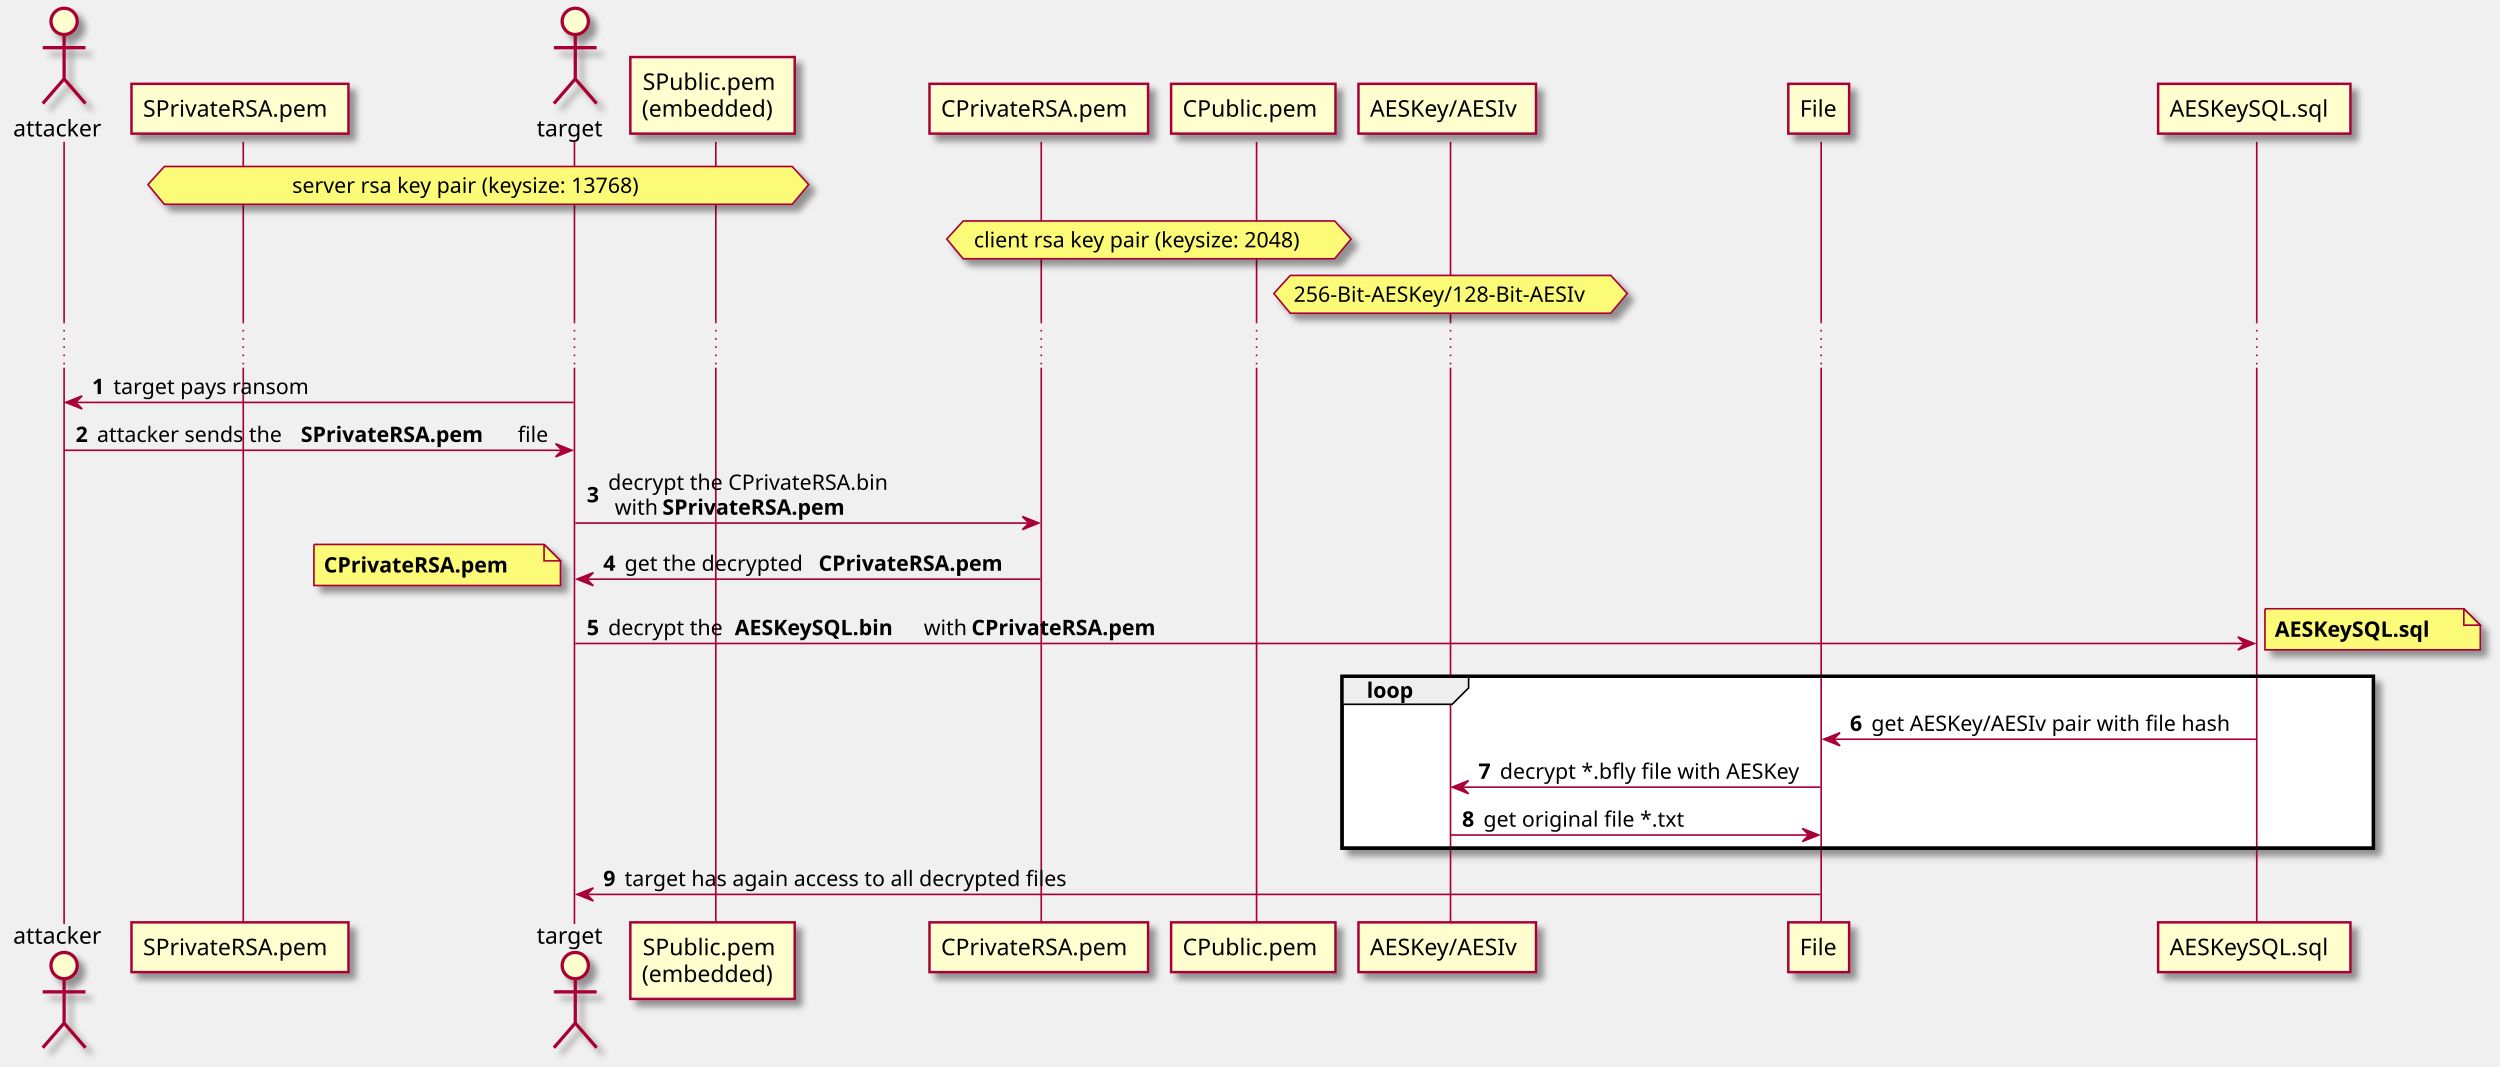
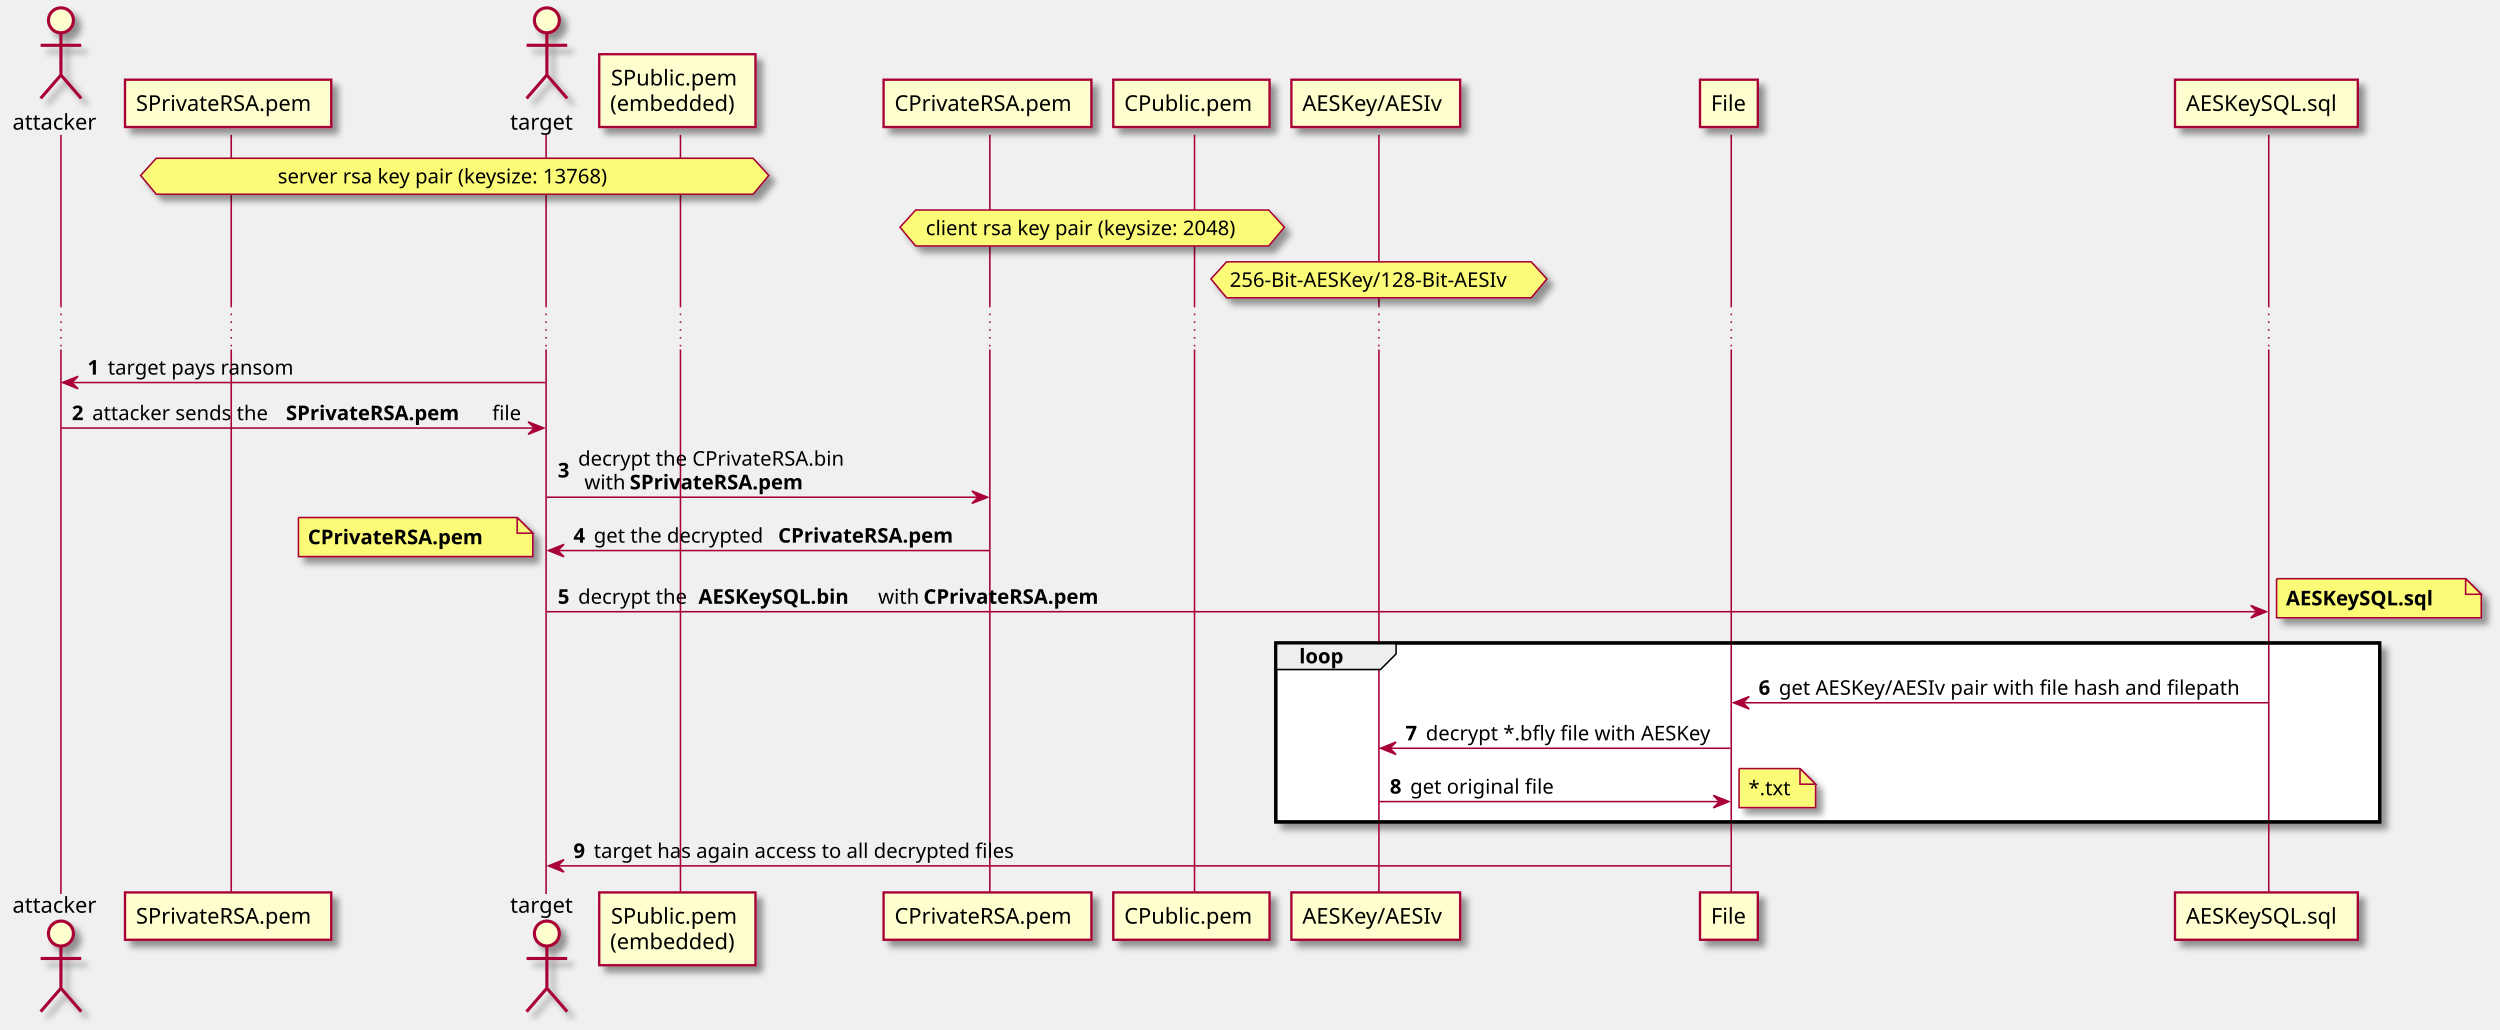
- <svg xmlns="http://www.w3.org/2000/svg" contentScriptType="application/ecmascript" contentStyleType="text/css" height="649px" preserveAspectRatio="none" style="width:1521px;height:649px;" version="1.1" viewBox="0 0 1521 649" width="1521px" zoomAndPan="magnify">
+ <svg xmlns="http://www.w3.org/2000/svg" contentScriptType="application/ecmascript" contentStyleType="text/css" height="659px" preserveAspectRatio="none" style="width:1600px;height:659px;" version="1.1" viewBox="0 0 1600 659" width="1600px" zoomAndPan="magnify">
  <defs>
-     <filter height="300%" id="f1le8fboslw32j" width="300%" x="-1" y="-1">
+     <filter height="300%" id="fytl109m393pa" width="300%" x="-1" y="-1">
      <feGaussianBlur result="blurOut" stdDeviation="2.0" />
      <feColorMatrix in="blurOut" result="blurOut2" type="matrix" values="0 0 0 0 0 0 0 0 0 0 0 0 0 0 0 0 0 0 .4 0" />
      <feOffset dx="4.0" dy="4.0" in="blurOut2" result="blurOut3" />
      <feBlend in="SourceGraphic" in2="blurOut3" mode="normal" />
    </filter>
  </defs>
  <g>
-     <rect fill="#FFFFFF" filter="url(#f1le8fboslw32j)" height="104.531" style="stroke: #000000; stroke-width: 2.0;" width="627.5" x="816.5" y="411.492" />
+     <rect fill="#FFFFFF" filter="url(#fytl109m393pa)" height="114.531" style="stroke: #000000; stroke-width: 2.0;" width="706.5" x="816.5" y="411.492" />
    <line style="stroke: #A80036; stroke-width: 1.0;" x1="39" x2="39" y1="86.297" y2="195.695" />
    <line style="stroke: #A80036; stroke-width: 1.0; stroke-dasharray: 1.0,4.0;" x1="39" x2="39" y1="195.695" y2="223.695" />
-     <line style="stroke: #A80036; stroke-width: 1.0;" x1="39" x2="39" y1="223.695" y2="562.156" />
+     <line style="stroke: #A80036; stroke-width: 1.0;" x1="39" x2="39" y1="223.695" y2="572.156" />
    <line style="stroke: #A80036; stroke-width: 1.0;" x1="148" x2="148" y1="86.297" y2="195.695" />
    <line style="stroke: #A80036; stroke-width: 1.0; stroke-dasharray: 1.0,4.0;" x1="148" x2="148" y1="195.695" y2="223.695" />
-     <line style="stroke: #A80036; stroke-width: 1.0;" x1="148" x2="148" y1="223.695" y2="562.156" />
+     <line style="stroke: #A80036; stroke-width: 1.0;" x1="148" x2="148" y1="223.695" y2="572.156" />
    <line style="stroke: #A80036; stroke-width: 1.0;" x1="349.5" x2="349.5" y1="86.297" y2="195.695" />
    <line style="stroke: #A80036; stroke-width: 1.0; stroke-dasharray: 1.0,4.0;" x1="349.5" x2="349.5" y1="195.695" y2="223.695" />
-     <line style="stroke: #A80036; stroke-width: 1.0;" x1="349.5" x2="349.5" y1="223.695" y2="562.156" />
+     <line style="stroke: #A80036; stroke-width: 1.0;" x1="349.5" x2="349.5" y1="223.695" y2="572.156" />
    <line style="stroke: #A80036; stroke-width: 1.0;" x1="435.5" x2="435.5" y1="86.297" y2="195.695" />
    <line style="stroke: #A80036; stroke-width: 1.0; stroke-dasharray: 1.0,4.0;" x1="435.5" x2="435.5" y1="195.695" y2="223.695" />
-     <line style="stroke: #A80036; stroke-width: 1.0;" x1="435.5" x2="435.5" y1="223.695" y2="562.156" />
+     <line style="stroke: #A80036; stroke-width: 1.0;" x1="435.5" x2="435.5" y1="223.695" y2="572.156" />
    <line style="stroke: #A80036; stroke-width: 1.0;" x1="633.5" x2="633.5" y1="86.297" y2="195.695" />
    <line style="stroke: #A80036; stroke-width: 1.0; stroke-dasharray: 1.0,4.0;" x1="633.5" x2="633.5" y1="195.695" y2="223.695" />
-     <line style="stroke: #A80036; stroke-width: 1.0;" x1="633.5" x2="633.5" y1="223.695" y2="562.156" />
+     <line style="stroke: #A80036; stroke-width: 1.0;" x1="633.5" x2="633.5" y1="223.695" y2="572.156" />
    <line style="stroke: #A80036; stroke-width: 1.0;" x1="764.5" x2="764.5" y1="86.297" y2="195.695" />
    <line style="stroke: #A80036; stroke-width: 1.0; stroke-dasharray: 1.0,4.0;" x1="764.5" x2="764.5" y1="195.695" y2="223.695" />
-     <line style="stroke: #A80036; stroke-width: 1.0;" x1="764.5" x2="764.5" y1="223.695" y2="562.156" />
+     <line style="stroke: #A80036; stroke-width: 1.0;" x1="764.5" x2="764.5" y1="223.695" y2="572.156" />
    <line style="stroke: #A80036; stroke-width: 1.0;" x1="882.5" x2="882.5" y1="86.297" y2="195.695" />
    <line style="stroke: #A80036; stroke-width: 1.0; stroke-dasharray: 1.0,4.0;" x1="882.5" x2="882.5" y1="195.695" y2="223.695" />
-     <line style="stroke: #A80036; stroke-width: 1.0;" x1="882.5" x2="882.5" y1="223.695" y2="562.156" />
+     <line style="stroke: #A80036; stroke-width: 1.0;" x1="882.5" x2="882.5" y1="223.695" y2="572.156" />
    <line style="stroke: #A80036; stroke-width: 1.0;" x1="1108" x2="1108" y1="86.297" y2="195.695" />
    <line style="stroke: #A80036; stroke-width: 1.0; stroke-dasharray: 1.0,4.0;" x1="1108" x2="1108" y1="195.695" y2="223.695" />
-     <line style="stroke: #A80036; stroke-width: 1.0;" x1="1108" x2="1108" y1="223.695" y2="562.156" />
-     <line style="stroke: #A80036; stroke-width: 1.0;" x1="1373" x2="1373" y1="86.297" y2="195.695" />
-     <line style="stroke: #A80036; stroke-width: 1.0; stroke-dasharray: 1.0,4.0;" x1="1373" x2="1373" y1="195.695" y2="223.695" />
-     <line style="stroke: #A80036; stroke-width: 1.0;" x1="1373" x2="1373" y1="223.695" y2="562.156" />
+     <line style="stroke: #A80036; stroke-width: 1.0;" x1="1108" x2="1108" y1="223.695" y2="572.156" />
+     <line style="stroke: #A80036; stroke-width: 1.0;" x1="1452" x2="1452" y1="86.297" y2="195.695" />
+     <line style="stroke: #A80036; stroke-width: 1.0; stroke-dasharray: 1.0,4.0;" x1="1452" x2="1452" y1="195.695" y2="223.695" />
+     <line style="stroke: #A80036; stroke-width: 1.0;" x1="1452" x2="1452" y1="223.695" y2="572.156" />
    <text fill="#000000" font-family="sans-serif" font-size="14" lengthAdjust="spacingAndGlyphs" textLength="56" x="8" y="82.995">attacker</text>
-     <ellipse cx="39" cy="13" fill="#FEFECE" filter="url(#f1le8fboslw32j)" rx="8" ry="8" style="stroke: #A80036; stroke-width: 2.0;" />
-     <path d="M39,21 L39,48 M26,29 L52,29 M39,48 L26,63 M39,48 L52,63 " fill="none" filter="url(#f1le8fboslw32j)" style="stroke: #A80036; stroke-width: 2.0;" />
-     <text fill="#000000" font-family="sans-serif" font-size="14" lengthAdjust="spacingAndGlyphs" textLength="56" x="8" y="574.151">attacker</text>
-     <ellipse cx="39" cy="587.453" fill="#FEFECE" filter="url(#f1le8fboslw32j)" rx="8" ry="8" style="stroke: #A80036; stroke-width: 2.0;" />
-     <path d="M39,595.453 L39,622.453 M26,603.453 L52,603.453 M39,622.453 L26,637.453 M39,622.453 L52,637.453 " fill="none" filter="url(#f1le8fboslw32j)" style="stroke: #A80036; stroke-width: 2.0;" />
-     <rect fill="#FEFECE" filter="url(#f1le8fboslw32j)" height="30.297" style="stroke: #A80036; stroke-width: 1.5;" width="132" x="80" y="51" />
+     <ellipse cx="39" cy="13" fill="#FEFECE" filter="url(#fytl109m393pa)" rx="8" ry="8" style="stroke: #A80036; stroke-width: 2.0;" />
+     <path d="M39,21 L39,48 M26,29 L52,29 M39,48 L26,63 M39,48 L52,63 " fill="none" filter="url(#fytl109m393pa)" style="stroke: #A80036; stroke-width: 2.0;" />
+     <text fill="#000000" font-family="sans-serif" font-size="14" lengthAdjust="spacingAndGlyphs" textLength="56" x="8" y="584.151">attacker</text>
+     <ellipse cx="39" cy="597.453" fill="#FEFECE" filter="url(#fytl109m393pa)" rx="8" ry="8" style="stroke: #A80036; stroke-width: 2.0;" />
+     <path d="M39,605.453 L39,632.453 M26,613.453 L52,613.453 M39,632.453 L26,647.453 M39,632.453 L52,647.453 " fill="none" filter="url(#fytl109m393pa)" style="stroke: #A80036; stroke-width: 2.0;" />
+     <rect fill="#FEFECE" filter="url(#fytl109m393pa)" height="30.297" style="stroke: #A80036; stroke-width: 1.5;" width="132" x="80" y="51" />
    <text fill="#000000" font-family="sans-serif" font-size="14" lengthAdjust="spacingAndGlyphs" textLength="118" x="87" y="70.995">SPrivateRSA.pem</text>
-     <rect fill="#FEFECE" filter="url(#f1le8fboslw32j)" height="30.297" style="stroke: #A80036; stroke-width: 1.5;" width="132" x="80" y="561.156" />
-     <text fill="#000000" font-family="sans-serif" font-size="14" lengthAdjust="spacingAndGlyphs" textLength="118" x="87" y="581.151">SPrivateRSA.pem</text>
+     <rect fill="#FEFECE" filter="url(#fytl109m393pa)" height="30.297" style="stroke: #A80036; stroke-width: 1.5;" width="132" x="80" y="571.156" />
+     <text fill="#000000" font-family="sans-serif" font-size="14" lengthAdjust="spacingAndGlyphs" textLength="118" x="87" y="591.151">SPrivateRSA.pem</text>
    <text fill="#000000" font-family="sans-serif" font-size="14" lengthAdjust="spacingAndGlyphs" textLength="41" x="326.5" y="82.995">target</text>
-     <ellipse cx="350" cy="13" fill="#FEFECE" filter="url(#f1le8fboslw32j)" rx="8" ry="8" style="stroke: #A80036; stroke-width: 2.0;" />
-     <path d="M350,21 L350,48 M337,29 L363,29 M350,48 L337,63 M350,48 L363,63 " fill="none" filter="url(#f1le8fboslw32j)" style="stroke: #A80036; stroke-width: 2.0;" />
-     <text fill="#000000" font-family="sans-serif" font-size="14" lengthAdjust="spacingAndGlyphs" textLength="41" x="326.5" y="574.151">target</text>
-     <ellipse cx="350" cy="587.453" fill="#FEFECE" filter="url(#f1le8fboslw32j)" rx="8" ry="8" style="stroke: #A80036; stroke-width: 2.0;" />
-     <path d="M350,595.453 L350,622.453 M337,603.453 L363,603.453 M350,622.453 L337,637.453 M350,622.453 L363,637.453 " fill="none" filter="url(#f1le8fboslw32j)" style="stroke: #A80036; stroke-width: 2.0;" />
-     <rect fill="#FEFECE" filter="url(#f1le8fboslw32j)" height="46.594" style="stroke: #A80036; stroke-width: 1.5;" width="100" x="383.5" y="34.703" />
+     <ellipse cx="350" cy="13" fill="#FEFECE" filter="url(#fytl109m393pa)" rx="8" ry="8" style="stroke: #A80036; stroke-width: 2.0;" />
+     <path d="M350,21 L350,48 M337,29 L363,29 M350,48 L337,63 M350,48 L363,63 " fill="none" filter="url(#fytl109m393pa)" style="stroke: #A80036; stroke-width: 2.0;" />
+     <text fill="#000000" font-family="sans-serif" font-size="14" lengthAdjust="spacingAndGlyphs" textLength="41" x="326.5" y="584.151">target</text>
+     <ellipse cx="350" cy="597.453" fill="#FEFECE" filter="url(#fytl109m393pa)" rx="8" ry="8" style="stroke: #A80036; stroke-width: 2.0;" />
+     <path d="M350,605.453 L350,632.453 M337,613.453 L363,613.453 M350,632.453 L337,647.453 M350,632.453 L363,647.453 " fill="none" filter="url(#fytl109m393pa)" style="stroke: #A80036; stroke-width: 2.0;" />
+     <rect fill="#FEFECE" filter="url(#fytl109m393pa)" height="46.594" style="stroke: #A80036; stroke-width: 1.5;" width="100" x="383.5" y="34.703" />
    <text fill="#000000" font-family="sans-serif" font-size="14" lengthAdjust="spacingAndGlyphs" textLength="85" x="391" y="54.698">SPublic.pem</text>
    <text fill="#000000" font-family="sans-serif" font-size="14" lengthAdjust="spacingAndGlyphs" textLength="86" x="390.5" y="70.995">(embedded)</text>
-     <rect fill="#FEFECE" filter="url(#f1le8fboslw32j)" height="46.594" style="stroke: #A80036; stroke-width: 1.5;" width="100" x="383.5" y="561.156" />
-     <text fill="#000000" font-family="sans-serif" font-size="14" lengthAdjust="spacingAndGlyphs" textLength="85" x="391" y="581.151">SPublic.pem</text>
-     <text fill="#000000" font-family="sans-serif" font-size="14" lengthAdjust="spacingAndGlyphs" textLength="86" x="390.5" y="597.448">(embedded)</text>
-     <rect fill="#FEFECE" filter="url(#f1le8fboslw32j)" height="30.297" style="stroke: #A80036; stroke-width: 1.5;" width="133" x="565.5" y="51" />
+     <rect fill="#FEFECE" filter="url(#fytl109m393pa)" height="46.594" style="stroke: #A80036; stroke-width: 1.5;" width="100" x="383.5" y="571.156" />
+     <text fill="#000000" font-family="sans-serif" font-size="14" lengthAdjust="spacingAndGlyphs" textLength="85" x="391" y="591.151">SPublic.pem</text>
+     <text fill="#000000" font-family="sans-serif" font-size="14" lengthAdjust="spacingAndGlyphs" textLength="86" x="390.5" y="607.448">(embedded)</text>
+     <rect fill="#FEFECE" filter="url(#fytl109m393pa)" height="30.297" style="stroke: #A80036; stroke-width: 1.5;" width="133" x="565.5" y="51" />
    <text fill="#000000" font-family="sans-serif" font-size="14" lengthAdjust="spacingAndGlyphs" textLength="119" x="572.5" y="70.995">CPrivateRSA.pem</text>
-     <rect fill="#FEFECE" filter="url(#f1le8fboslw32j)" height="30.297" style="stroke: #A80036; stroke-width: 1.5;" width="133" x="565.5" y="561.156" />
-     <text fill="#000000" font-family="sans-serif" font-size="14" lengthAdjust="spacingAndGlyphs" textLength="119" x="572.5" y="581.151">CPrivateRSA.pem</text>
-     <rect fill="#FEFECE" filter="url(#f1le8fboslw32j)" height="30.297" style="stroke: #A80036; stroke-width: 1.5;" width="100" x="712.5" y="51" />
+     <rect fill="#FEFECE" filter="url(#fytl109m393pa)" height="30.297" style="stroke: #A80036; stroke-width: 1.5;" width="133" x="565.5" y="571.156" />
+     <text fill="#000000" font-family="sans-serif" font-size="14" lengthAdjust="spacingAndGlyphs" textLength="119" x="572.5" y="591.151">CPrivateRSA.pem</text>
+     <rect fill="#FEFECE" filter="url(#fytl109m393pa)" height="30.297" style="stroke: #A80036; stroke-width: 1.5;" width="100" x="712.5" y="51" />
    <text fill="#000000" font-family="sans-serif" font-size="14" lengthAdjust="spacingAndGlyphs" textLength="86" x="719.5" y="70.995">CPublic.pem</text>
-     <rect fill="#FEFECE" filter="url(#f1le8fboslw32j)" height="30.297" style="stroke: #A80036; stroke-width: 1.5;" width="100" x="712.5" y="561.156" />
-     <text fill="#000000" font-family="sans-serif" font-size="14" lengthAdjust="spacingAndGlyphs" textLength="86" x="719.5" y="581.151">CPublic.pem</text>
-     <rect fill="#FEFECE" filter="url(#f1le8fboslw32j)" height="30.297" style="stroke: #A80036; stroke-width: 1.5;" width="108" x="826.5" y="51" />
+     <rect fill="#FEFECE" filter="url(#fytl109m393pa)" height="30.297" style="stroke: #A80036; stroke-width: 1.5;" width="100" x="712.5" y="571.156" />
+     <text fill="#000000" font-family="sans-serif" font-size="14" lengthAdjust="spacingAndGlyphs" textLength="86" x="719.5" y="591.151">CPublic.pem</text>
+     <rect fill="#FEFECE" filter="url(#fytl109m393pa)" height="30.297" style="stroke: #A80036; stroke-width: 1.5;" width="108" x="826.5" y="51" />
    <text fill="#000000" font-family="sans-serif" font-size="14" lengthAdjust="spacingAndGlyphs" textLength="94" x="833.5" y="70.995">AESKey/AESIv</text>
-     <rect fill="#FEFECE" filter="url(#f1le8fboslw32j)" height="30.297" style="stroke: #A80036; stroke-width: 1.5;" width="108" x="826.5" y="561.156" />
-     <text fill="#000000" font-family="sans-serif" font-size="14" lengthAdjust="spacingAndGlyphs" textLength="94" x="833.5" y="581.151">AESKey/AESIv</text>
-     <rect fill="#FEFECE" filter="url(#f1le8fboslw32j)" height="30.297" style="stroke: #A80036; stroke-width: 1.5;" width="37" x="1088" y="51" />
+     <rect fill="#FEFECE" filter="url(#fytl109m393pa)" height="30.297" style="stroke: #A80036; stroke-width: 1.5;" width="108" x="826.5" y="571.156" />
+     <text fill="#000000" font-family="sans-serif" font-size="14" lengthAdjust="spacingAndGlyphs" textLength="94" x="833.5" y="591.151">AESKey/AESIv</text>
+     <rect fill="#FEFECE" filter="url(#fytl109m393pa)" height="30.297" style="stroke: #A80036; stroke-width: 1.5;" width="37" x="1088" y="51" />
    <text fill="#000000" font-family="sans-serif" font-size="14" lengthAdjust="spacingAndGlyphs" textLength="23" x="1095" y="70.995">File</text>
-     <rect fill="#FEFECE" filter="url(#f1le8fboslw32j)" height="30.297" style="stroke: #A80036; stroke-width: 1.5;" width="37" x="1088" y="561.156" />
-     <text fill="#000000" font-family="sans-serif" font-size="14" lengthAdjust="spacingAndGlyphs" textLength="23" x="1095" y="581.151">File</text>
-     <rect fill="#FEFECE" filter="url(#f1le8fboslw32j)" height="30.297" style="stroke: #A80036; stroke-width: 1.5;" width="117" x="1313" y="51" />
-     <text fill="#000000" font-family="sans-serif" font-size="14" lengthAdjust="spacingAndGlyphs" textLength="103" x="1320" y="70.995">AESKeySQL.sql</text>
-     <rect fill="#FEFECE" filter="url(#f1le8fboslw32j)" height="30.297" style="stroke: #A80036; stroke-width: 1.5;" width="117" x="1313" y="561.156" />
-     <text fill="#000000" font-family="sans-serif" font-size="14" lengthAdjust="spacingAndGlyphs" textLength="103" x="1320" y="581.151">AESKeySQL.sql</text>
-     <polygon fill="#FBFB77" filter="url(#f1le8fboslw32j)" points="100,101.297,482,101.297,492,112.297,482,124.297,100,124.297,90,112.297,100,101.297" style="stroke: #A80036; stroke-width: 1.0;" />
+     <rect fill="#FEFECE" filter="url(#fytl109m393pa)" height="30.297" style="stroke: #A80036; stroke-width: 1.5;" width="37" x="1088" y="571.156" />
+     <text fill="#000000" font-family="sans-serif" font-size="14" lengthAdjust="spacingAndGlyphs" textLength="23" x="1095" y="591.151">File</text>
+     <rect fill="#FEFECE" filter="url(#fytl109m393pa)" height="30.297" style="stroke: #A80036; stroke-width: 1.5;" width="117" x="1392" y="51" />
+     <text fill="#000000" font-family="sans-serif" font-size="14" lengthAdjust="spacingAndGlyphs" textLength="103" x="1399" y="70.995">AESKeySQL.sql</text>
+     <rect fill="#FEFECE" filter="url(#fytl109m393pa)" height="30.297" style="stroke: #A80036; stroke-width: 1.5;" width="117" x="1392" y="571.156" />
+     <text fill="#000000" font-family="sans-serif" font-size="14" lengthAdjust="spacingAndGlyphs" textLength="103" x="1399" y="591.151">AESKeySQL.sql</text>
+     <polygon fill="#FBFB77" filter="url(#fytl109m393pa)" points="100,101.297,482,101.297,492,112.297,482,124.297,100,124.297,90,112.297,100,101.297" style="stroke: #A80036; stroke-width: 1.0;" />
    <text fill="#000000" font-family="sans-serif" font-size="13" lengthAdjust="spacingAndGlyphs" textLength="227" x="177.75" y="117.364">server rsa key pair (keysize: 13768)</text>
-     <polygon fill="#FBFB77" filter="url(#f1le8fboslw32j)" points="586,134.43,812,134.43,822,145.43,812,157.43,586,157.43,576,145.43,586,134.43" style="stroke: #A80036; stroke-width: 1.0;" />
+     <polygon fill="#FBFB77" filter="url(#fytl109m393pa)" points="586,134.43,812,134.43,822,145.43,812,157.43,586,157.43,576,145.43,586,134.43" style="stroke: #A80036; stroke-width: 1.0;" />
    <text fill="#000000" font-family="sans-serif" font-size="13" lengthAdjust="spacingAndGlyphs" textLength="213" x="592.5" y="150.497">client rsa key pair (keysize: 2048)</text>
-     <polygon fill="#FBFB77" filter="url(#f1le8fboslw32j)" points="785,167.562,980,167.562,990,178.562,980,190.562,785,190.562,775,178.562,785,167.562" style="stroke: #A80036; stroke-width: 1.0;" />
+     <polygon fill="#FBFB77" filter="url(#fytl109m393pa)" points="785,167.562,980,167.562,990,178.562,980,190.562,785,190.562,775,178.562,785,167.562" style="stroke: #A80036; stroke-width: 1.0;" />
    <text fill="#000000" font-family="sans-serif" font-size="13" lengthAdjust="spacingAndGlyphs" textLength="191" x="787" y="183.629">256-Bit-AESKey/128-Bit-AESIv</text>
    <polygon fill="#A80036" points="50,240.828,40,244.828,50,248.828,46,244.828" style="stroke: #A80036; stroke-width: 1.0;" />
    <line style="stroke: #A80036; stroke-width: 1.0;" x1="44" x2="349" y1="244.828" y2="244.828" />
    <text fill="#000000" font-family="sans-serif" font-size="13" font-weight="bold" lengthAdjust="spacingAndGlyphs" textLength="9" x="56" y="239.762">1</text>
    <text fill="#000000" font-family="sans-serif" font-size="13" lengthAdjust="spacingAndGlyphs" textLength="126" x="69" y="239.762">target pays ransom</text>
    <polygon fill="#A80036" points="338,269.961,348,273.961,338,277.961,342,273.961" style="stroke: #A80036; stroke-width: 1.0;" />
    <line style="stroke: #A80036; stroke-width: 1.0;" x1="39" x2="344" y1="273.961" y2="273.961" />
    <text fill="#000000" font-family="sans-serif" font-size="13" font-weight="bold" lengthAdjust="spacingAndGlyphs" textLength="9" x="46" y="268.895">2</text>
    <text fill="#000000" font-family="sans-serif" font-size="13" lengthAdjust="spacingAndGlyphs" textLength="120" x="59" y="268.895">attacker sends the</text>
    <text fill="#000000" font-family="sans-serif" font-size="13" font-weight="bold" lengthAdjust="spacingAndGlyphs" textLength="128" x="183" y="268.895">SPrivateRSA.pem</text>
    <text fill="#000000" font-family="sans-serif" font-size="13" lengthAdjust="spacingAndGlyphs" textLength="18" x="315" y="268.895">file</text>
    <polygon fill="#A80036" points="622,314.227,632,318.227,622,322.227,626,318.227" style="stroke: #A80036; stroke-width: 1.0;" />
    <line style="stroke: #A80036; stroke-width: 1.0;" x1="350" x2="628" y1="318.227" y2="318.227" />
    <text fill="#000000" font-family="sans-serif" font-size="13" font-weight="bold" lengthAdjust="spacingAndGlyphs" textLength="9" x="357" y="305.594">3</text>
    <text fill="#000000" font-family="sans-serif" font-size="13" lengthAdjust="spacingAndGlyphs" textLength="179" x="370" y="298.028">decrypt the CPrivateRSA.bin</text>
    <text fill="#000000" font-family="sans-serif" font-size="13" lengthAdjust="spacingAndGlyphs" textLength="25" x="374" y="313.161">with</text>
    <text fill="#000000" font-family="sans-serif" font-size="13" font-weight="bold" lengthAdjust="spacingAndGlyphs" textLength="128" x="403" y="313.161">SPrivateRSA.pem</text>
    <polygon fill="#A80036" points="361,348.359,351,352.359,361,356.359,357,352.359" style="stroke: #A80036; stroke-width: 1.0;" />
    <line style="stroke: #A80036; stroke-width: 1.0;" x1="355" x2="633" y1="352.359" y2="352.359" />
    <text fill="#000000" font-family="sans-serif" font-size="13" font-weight="bold" lengthAdjust="spacingAndGlyphs" textLength="9" x="367" y="347.293">4</text>
    <text fill="#000000" font-family="sans-serif" font-size="13" lengthAdjust="spacingAndGlyphs" textLength="114" x="380" y="347.293">get the decrypted</text>
    <text fill="#000000" font-family="sans-serif" font-size="13" font-weight="bold" lengthAdjust="spacingAndGlyphs" textLength="129" x="498" y="347.293">CPrivateRSA.pem</text>
-     <path d="M191,331.227 L191,356.227 L341,356.227 L341,341.227 L331,331.227 L191,331.227 " fill="#FBFB77" filter="url(#f1le8fboslw32j)" style="stroke: #A80036; stroke-width: 1.0;" />
+     <path d="M191,331.227 L191,356.227 L341,356.227 L341,341.227 L331,331.227 L191,331.227 " fill="#FBFB77" filter="url(#fytl109m393pa)" style="stroke: #A80036; stroke-width: 1.0;" />
    <path d="M331,331.227 L331,341.227 L341,341.227 L331,331.227 " fill="#FBFB77" style="stroke: #A80036; stroke-width: 1.0;" />
    <text fill="#000000" font-family="sans-serif" font-size="13" font-weight="bold" lengthAdjust="spacingAndGlyphs" textLength="129" x="197" y="348.293">CPrivateRSA.pem</text>
-     <polygon fill="#A80036" points="1361.5,387.492,1371.5,391.492,1361.5,395.492,1365.5,391.492" style="stroke: #A80036; stroke-width: 1.0;" />
-     <line style="stroke: #A80036; stroke-width: 1.0;" x1="350" x2="1367.5" y1="391.492" y2="391.492" />
+     <polygon fill="#A80036" points="1440.5,387.492,1450.5,391.492,1440.5,395.492,1444.5,391.492" style="stroke: #A80036; stroke-width: 1.0;" />
+     <line style="stroke: #A80036; stroke-width: 1.0;" x1="350" x2="1446.5" y1="391.492" y2="391.492" />
    <text fill="#000000" font-family="sans-serif" font-size="13" font-weight="bold" lengthAdjust="spacingAndGlyphs" textLength="9" x="357" y="386.426">5</text>
    <text fill="#000000" font-family="sans-serif" font-size="13" lengthAdjust="spacingAndGlyphs" textLength="73" x="370" y="386.426">decrypt the</text>
    <text fill="#000000" font-family="sans-serif" font-size="13" font-weight="bold" lengthAdjust="spacingAndGlyphs" textLength="111" x="447" y="386.426">AESKeySQL.bin</text>
    <text fill="#000000" font-family="sans-serif" font-size="13" lengthAdjust="spacingAndGlyphs" textLength="25" x="562" y="386.426">with</text>
    <text fill="#000000" font-family="sans-serif" font-size="13" font-weight="bold" lengthAdjust="spacingAndGlyphs" textLength="129" x="591" y="386.426">CPrivateRSA.pem</text>
-     <path d="M1378,370.359 L1378,395.359 L1509,395.359 L1509,380.359 L1499,370.359 L1378,370.359 " fill="#FBFB77" filter="url(#f1le8fboslw32j)" style="stroke: #A80036; stroke-width: 1.0;" />
-     <path d="M1499,370.359 L1499,380.359 L1509,380.359 L1499,370.359 " fill="#FBFB77" style="stroke: #A80036; stroke-width: 1.0;" />
-     <text fill="#000000" font-family="sans-serif" font-size="13" font-weight="bold" lengthAdjust="spacingAndGlyphs" textLength="110" x="1384" y="387.426">AESKeySQL.sql</text>
+     <path d="M1457,370.359 L1457,395.359 L1588,395.359 L1588,380.359 L1578,370.359 L1457,370.359 " fill="#FBFB77" filter="url(#fytl109m393pa)" style="stroke: #A80036; stroke-width: 1.0;" />
+     <path d="M1578,370.359 L1578,380.359 L1588,380.359 L1578,370.359 " fill="#FBFB77" style="stroke: #A80036; stroke-width: 1.0;" />
+     <text fill="#000000" font-family="sans-serif" font-size="13" font-weight="bold" lengthAdjust="spacingAndGlyphs" textLength="110" x="1463" y="387.426">AESKeySQL.sql</text>
    <path d="M816.5,411.492 L893.5,411.492 L893.5,418.492 L883.5,428.492 L816.5,428.492 L816.5,411.492 " fill="#EEEEEE" style="stroke: #000000; stroke-width: 1.0;" />
-     <rect fill="none" height="104.531" style="stroke: #000000; stroke-width: 2.0;" width="627.5" x="816.5" y="411.492" />
+     <rect fill="none" height="114.531" style="stroke: #000000; stroke-width: 2.0;" width="706.5" x="816.5" y="411.492" />
    <text fill="#000000" font-family="sans-serif" font-size="13" font-weight="bold" lengthAdjust="spacingAndGlyphs" textLength="32" x="831.5" y="424.559">loop</text>
    <polygon fill="#A80036" points="1119.5,445.758,1109.5,449.758,1119.5,453.758,1115.5,449.758" style="stroke: #A80036; stroke-width: 1.0;" />
-     <line style="stroke: #A80036; stroke-width: 1.0;" x1="1113.5" x2="1372.5" y1="449.758" y2="449.758" />
+     <line style="stroke: #A80036; stroke-width: 1.0;" x1="1113.5" x2="1451.5" y1="449.758" y2="449.758" />
    <text fill="#000000" font-family="sans-serif" font-size="13" font-weight="bold" lengthAdjust="spacingAndGlyphs" textLength="9" x="1125.5" y="444.692">6</text>
-     <text fill="#000000" font-family="sans-serif" font-size="13" lengthAdjust="spacingAndGlyphs" textLength="228" x="1138.5" y="444.692">get AESKey/AESIv pair with file hash</text>
+     <text fill="#000000" font-family="sans-serif" font-size="13" lengthAdjust="spacingAndGlyphs" textLength="307" x="1138.5" y="444.692">get AESKey/AESIv pair with file hash and filepath</text>
    <polygon fill="#A80036" points="893.5,474.891,883.5,478.891,893.5,482.891,889.5,478.891" style="stroke: #A80036; stroke-width: 1.0;" />
    <line style="stroke: #A80036; stroke-width: 1.0;" x1="887.5" x2="1107.5" y1="478.891" y2="478.891" />
    <text fill="#000000" font-family="sans-serif" font-size="13" font-weight="bold" lengthAdjust="spacingAndGlyphs" textLength="9" x="899.5" y="473.825">7</text>
    <text fill="#000000" font-family="sans-serif" font-size="13" lengthAdjust="spacingAndGlyphs" textLength="189" x="912.5" y="473.825">decrypt *.bfly file with AESKey</text>
-     <polygon fill="#A80036" points="1096.5,504.023,1106.5,508.023,1096.5,512.023,1100.5,508.023" style="stroke: #A80036; stroke-width: 1.0;" />
-     <line style="stroke: #A80036; stroke-width: 1.0;" x1="882.5" x2="1102.5" y1="508.023" y2="508.023" />
-     <text fill="#000000" font-family="sans-serif" font-size="13" font-weight="bold" lengthAdjust="spacingAndGlyphs" textLength="9" x="889.5" y="502.957">8</text>
-     <text fill="#000000" font-family="sans-serif" font-size="13" lengthAdjust="spacingAndGlyphs" textLength="125" x="902.5" y="502.957">get original file *.txt</text>
-     <polygon fill="#A80036" points="361,540.156,351,544.156,361,548.156,357,544.156" style="stroke: #A80036; stroke-width: 1.0;" />
-     <line style="stroke: #A80036; stroke-width: 1.0;" x1="355" x2="1107.5" y1="544.156" y2="544.156" />
-     <text fill="#000000" font-family="sans-serif" font-size="13" font-weight="bold" lengthAdjust="spacingAndGlyphs" textLength="9" x="367" y="539.09">9</text>
-     <text fill="#000000" font-family="sans-serif" font-size="13" lengthAdjust="spacingAndGlyphs" textLength="285" x="380" y="539.09">target has again access to all decrypted files</text>
+     <polygon fill="#A80036" points="1096.5,509.023,1106.5,513.023,1096.5,517.023,1100.5,513.023" style="stroke: #A80036; stroke-width: 1.0;" />
+     <line style="stroke: #A80036; stroke-width: 1.0;" x1="882.5" x2="1102.5" y1="513.023" y2="513.023" />
+     <text fill="#000000" font-family="sans-serif" font-size="13" font-weight="bold" lengthAdjust="spacingAndGlyphs" textLength="9" x="889.5" y="507.957">8</text>
+     <text fill="#000000" font-family="sans-serif" font-size="13" lengthAdjust="spacingAndGlyphs" textLength="93" x="902.5" y="507.957">get original file</text>
+     <path d="M1113,491.891 L1113,516.891 L1162,516.891 L1162,501.891 L1152,491.891 L1113,491.891 " fill="#FBFB77" filter="url(#fytl109m393pa)" style="stroke: #A80036; stroke-width: 1.0;" />
+     <path d="M1152,491.891 L1152,501.891 L1162,501.891 L1152,491.891 " fill="#FBFB77" style="stroke: #A80036; stroke-width: 1.0;" />
+     <text fill="#000000" font-family="sans-serif" font-size="13" lengthAdjust="spacingAndGlyphs" textLength="28" x="1119" y="508.957">*.txt</text>
+     <polygon fill="#A80036" points="361,550.156,351,554.156,361,558.156,357,554.156" style="stroke: #A80036; stroke-width: 1.0;" />
+     <line style="stroke: #A80036; stroke-width: 1.0;" x1="355" x2="1107.5" y1="554.156" y2="554.156" />
+     <text fill="#000000" font-family="sans-serif" font-size="13" font-weight="bold" lengthAdjust="spacingAndGlyphs" textLength="9" x="367" y="549.09">9</text>
+     <text fill="#000000" font-family="sans-serif" font-size="13" lengthAdjust="spacingAndGlyphs" textLength="285" x="380" y="549.09">target has again access to all decrypted files</text>
  </g>
</svg>
